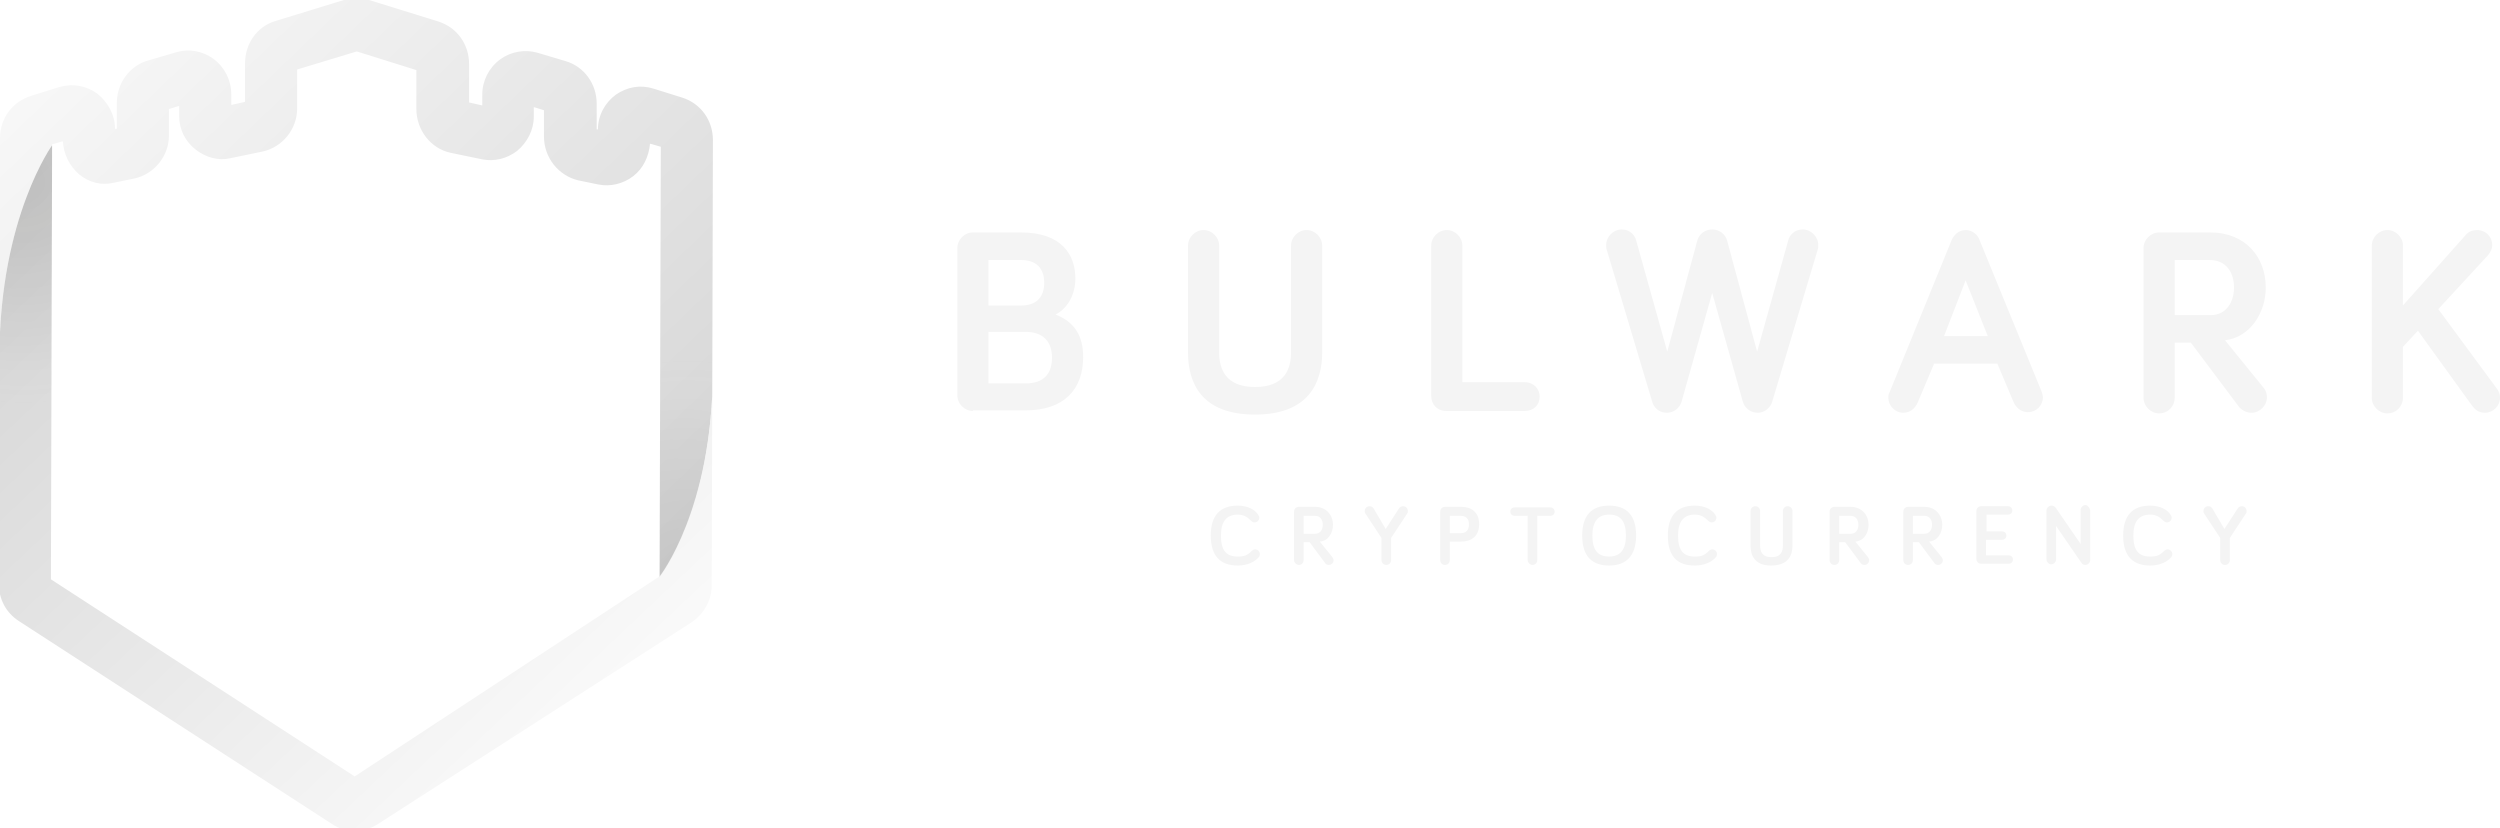
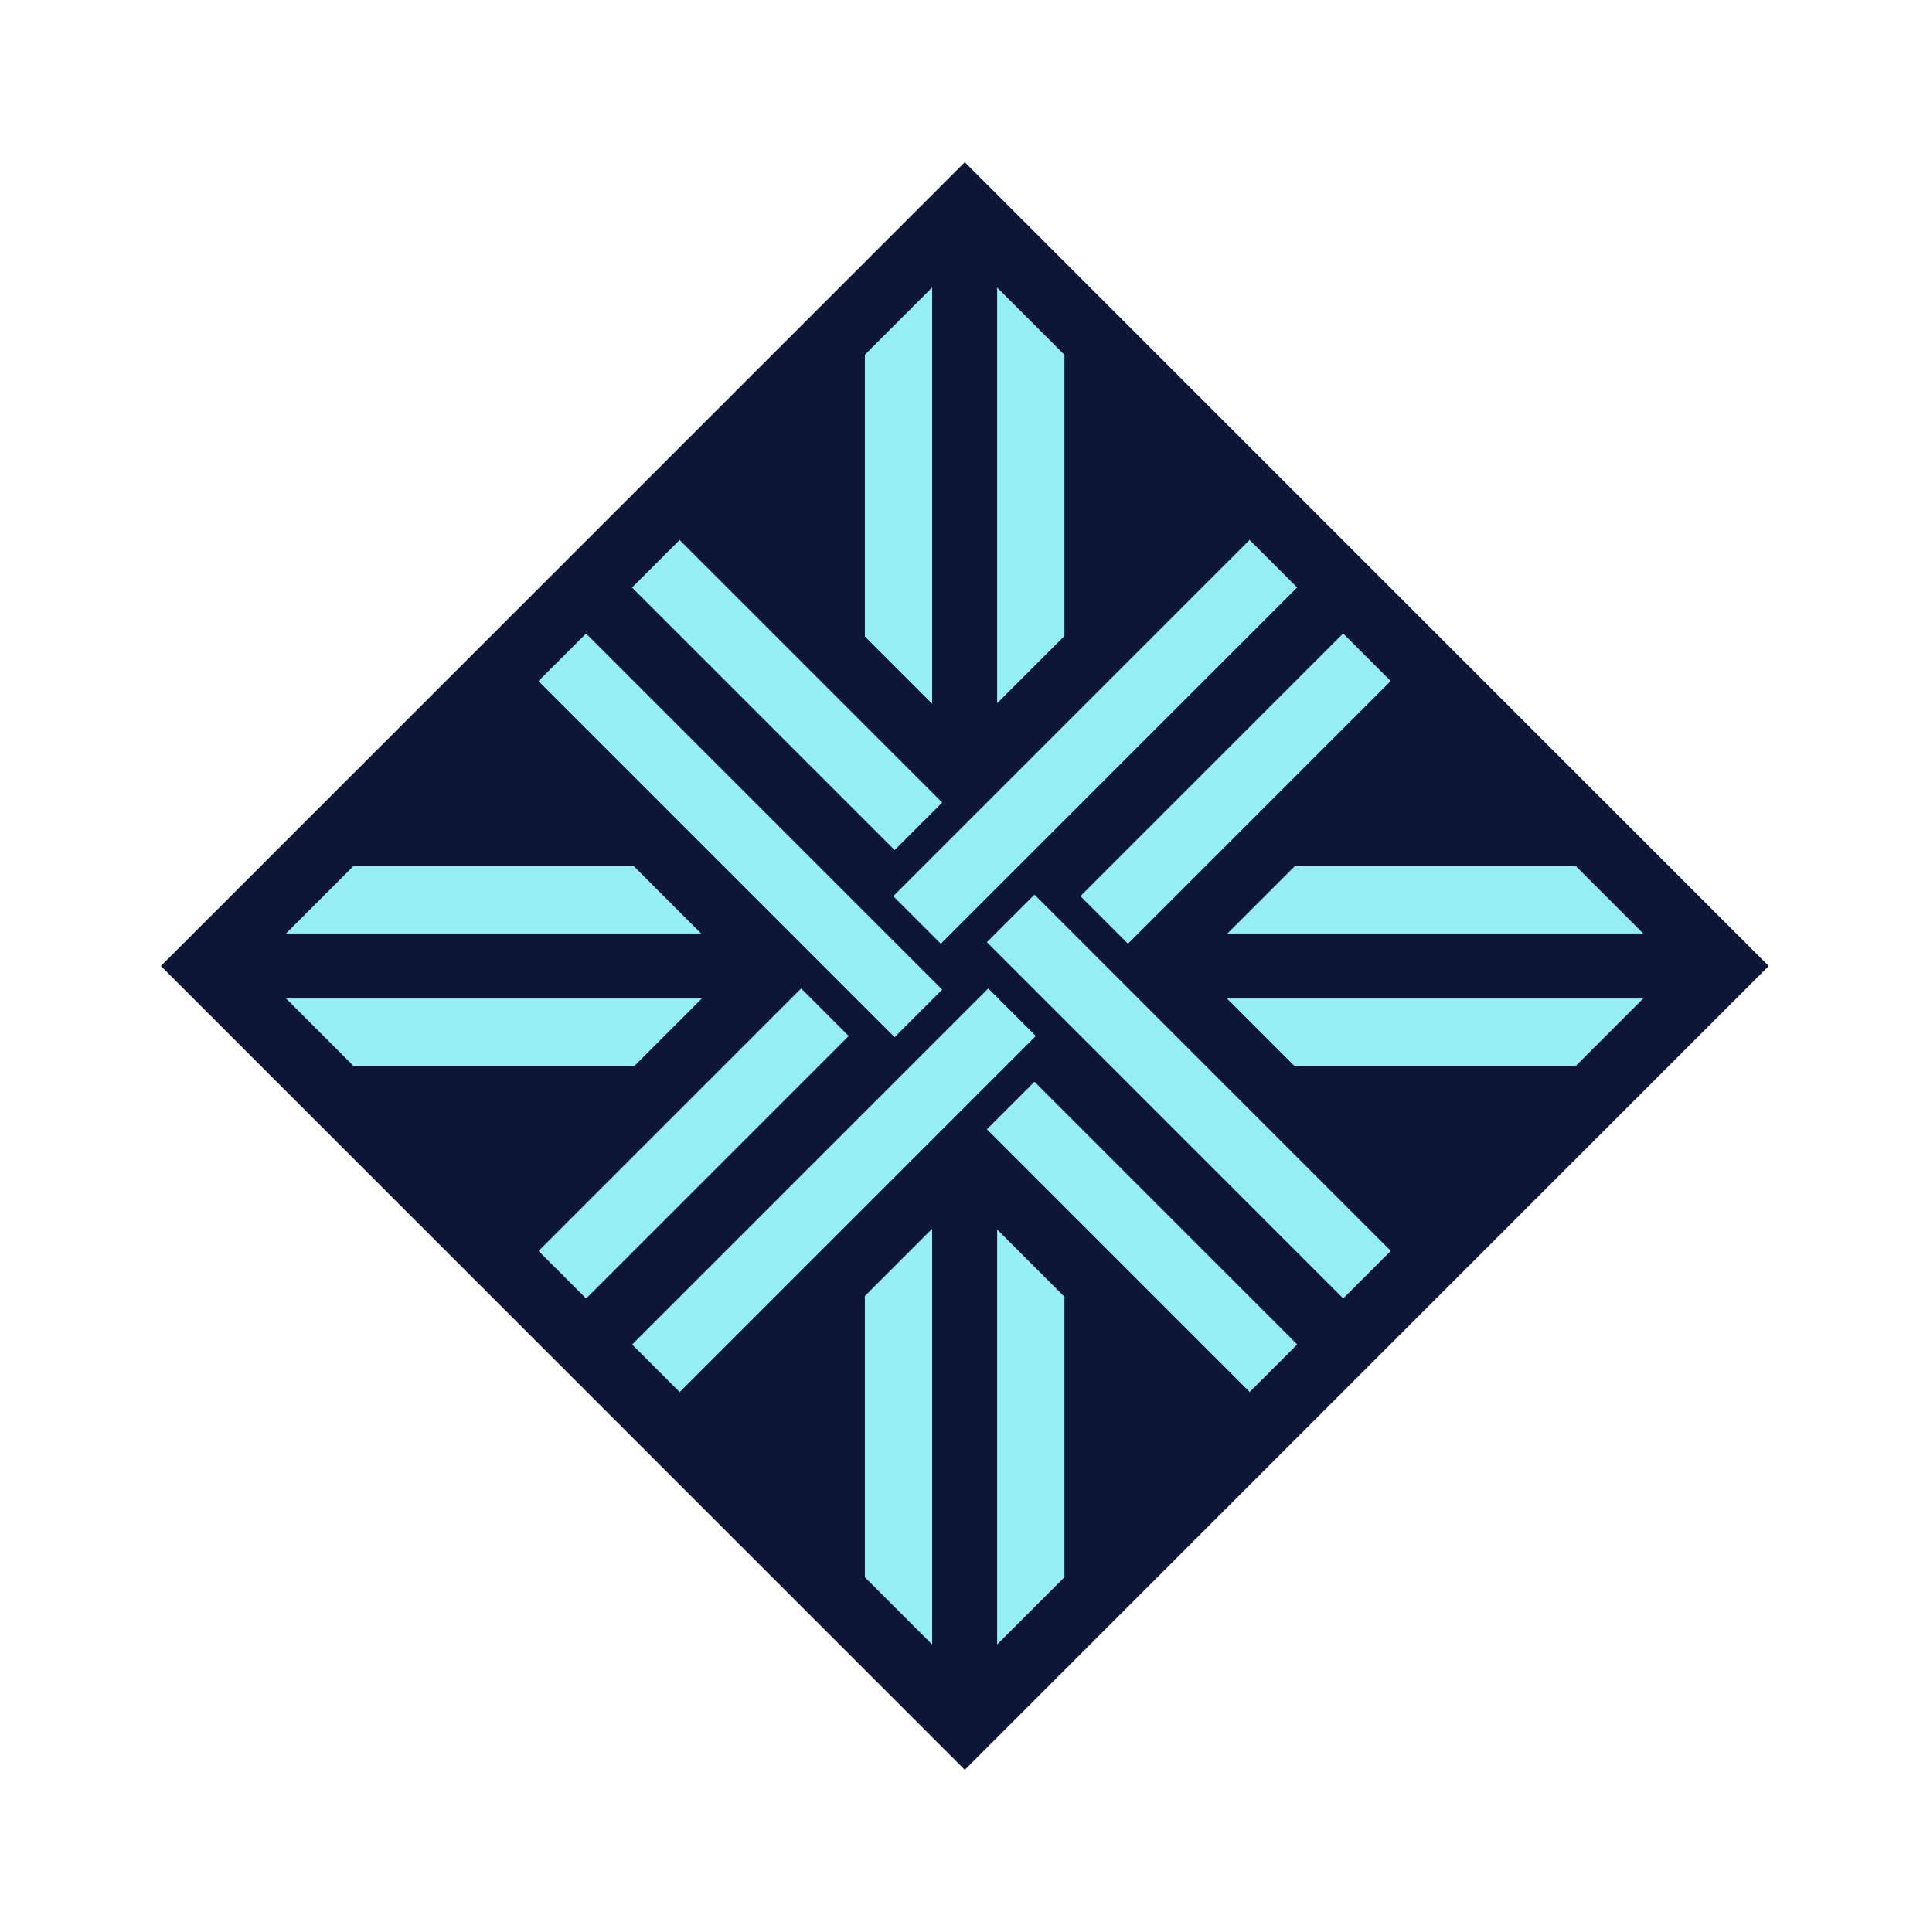
- <svg xmlns="http://www.w3.org/2000/svg" xmlns:xlink="http://www.w3.org/1999/xlink" viewBox="0 0 417.3 138.2" enable-background="new 0 0 417.3 138.2">
-   <style type="text/css">.st0{fill:#F4F4F4;} .st1{clip-path:url(#SVGID_2_);} .st2{fill:url(#SVGID_3_);} .st3{fill:url(#SVGID_4_);} .st4{filter:url(#Adobe_OpacityMaskFilter);} .st5{fill:url(#SVGID_6_);} .st6{opacity:0.19;mask:url(#SVGID_5_);fill:url(#SVGID_7_);} .st7{filter:url(#Adobe_OpacityMaskFilter_1_);} .st8{fill:url(#SVGID_9_);} .st9{opacity:0.19;mask:url(#SVGID_8_);fill:url(#SVGID_10_);}</style>
-   <g id="Layer_1_1_">
-     <path class="st0" d="M162.4 68.6c-1.4 0-2.6-1.2-2.6-2.6v-24.6c0-1.4 1.2-2.6 2.6-2.6h8c6.7 0 9.1 3.6 9.1 7.7 0 2.9-1.5 5.1-3.3 6 3.3 1.3 4.6 3.7 4.6 7.1 0 5.4-3.2 8.9-9.6 8.9h-8.8zm2.6-17.6h5.4c2.8 0 3.9-1.6 3.9-3.8 0-2.3-1.2-3.8-3.9-3.8h-5.4v7.6zm0 13h6.2c3.1 0 4.4-1.7 4.4-4.3 0-2.7-1.5-4.3-4.4-4.3h-6.2v8.6zm33.3-5.2v-17.8c0-1.4 1.2-2.6 2.6-2.6 1.4 0 2.6 1.2 2.6 2.6v17.8c0 2.7 1 5.8 6 5.8s6-3.1 6-5.8v-17.8c0-1.4 1.2-2.6 2.6-2.6 1.4 0 2.6 1.2 2.6 2.6v17.8c0 5-2.2 10.4-11.2 10.4s-11.2-5.3-11.2-10.4zm56.2 5c1.5 0 2.5 1.1 2.5 2.4 0 1.4-1 2.4-2.5 2.4h-13.1c-1.5 0-2.5-1.1-2.5-2.5v-25.1c0-1.4 1.2-2.6 2.6-2.6 1.4 0 2.6 1.2 2.6 2.6v22.8h10.4zm31.3-14.9l-5.1 18.1c-.3 1.1-1.3 1.9-2.5 1.9s-2.1-.8-2.4-1.8l-7.6-25.4c-.1-.3-.1-.5-.1-.8 0-1.4 1.2-2.6 2.6-2.6s2.2 1 2.4 1.8l5.2 18.6 5-18.5c.3-1.2 1.4-1.9 2.5-1.9s2.2.7 2.5 1.9l5 18.5 5.2-18.6c.2-.8 1-1.8 2.4-1.8s2.6 1.2 2.6 2.6c0 .3 0 .5-.1.8l-7.6 25.4c-.3 1-1.3 1.8-2.4 1.8-1.2 0-2.2-.8-2.5-1.9l-5.1-18.1zm37 11.9l-2.7 6.4c-.4.9-1.2 1.7-2.4 1.7-1.4 0-2.5-1.2-2.5-2.5 0-.3 0-.6.2-.9l10.4-25.5c.3-.6 1-1.6 2.3-1.6s2.1 1 2.3 1.6l10.4 25.4c.1.3.2.7.2.9 0 1.4-1.2 2.5-2.5 2.5-1.2 0-2-.8-2.4-1.7l-2.7-6.4h-10.6zm5.3-14l-3.6 9.3h7.3l-3.7-9.3zm34.9 10.4v9.2c0 1.4-1.1 2.6-2.6 2.6-1.4 0-2.6-1.2-2.6-2.6v-25c0-1.4 1.2-2.6 2.6-2.6h8.5c6 0 9.3 4.2 9.3 9.2 0 4.2-2.6 8.3-6.8 8.8l6.5 8c.4.5.5 1.1.5 1.5 0 1.4-1.2 2.6-2.6 2.6-.8 0-1.5-.4-2-.9l-8.1-10.8h-2.7zm0-13.8v9.2h6c2.7 0 3.9-2.3 3.9-4.6 0-2.4-1.2-4.6-4.1-4.6h-5.8zm38 7.7l10.6-11.9c.5-.6 1.2-.8 1.9-.8 1.4 0 2.5 1.1 2.5 2.5 0 .7-.3 1.2-.7 1.7l-8.3 9 9.8 13.3c.3.4.5.9.5 1.5 0 1.4-1.2 2.5-2.5 2.5-1.1 0-1.7-.6-2.1-1.1l-9.1-12.6-2.5 2.7v8.5c0 1.4-1.1 2.6-2.6 2.6-1.4 0-2.6-1.2-2.6-2.6v-25.4c0-1.4 1.2-2.6 2.6-2.6 1.4 0 2.6 1.2 2.6 2.6v10.1zm-238.6 17.5c-1.4 0-2.6-1.2-2.6-2.6v-24.6c0-1.4 1.2-2.6 2.6-2.6h8c6.7 0 9.1 3.6 9.1 7.7 0 2.9-1.5 5.1-3.3 6 3.3 1.3 4.6 3.7 4.6 7.1 0 5.4-3.2 8.9-9.6 8.9h-8.8zm2.6-17.6h5.4c2.8 0 3.9-1.6 3.9-3.8 0-2.3-1.2-3.8-3.9-3.8h-5.4v7.6zm0 13h6.2c3.1 0 4.4-1.7 4.4-4.3 0-2.7-1.5-4.3-4.4-4.3h-6.2v8.6zm33.3-5.2v-17.8c0-1.4 1.2-2.6 2.6-2.6 1.4 0 2.6 1.2 2.6 2.6v17.8c0 2.7 1 5.8 6 5.8s6-3.1 6-5.8v-17.8c0-1.4 1.2-2.6 2.6-2.6 1.4 0 2.6 1.2 2.6 2.6v17.8c0 5-2.2 10.4-11.2 10.4s-11.2-5.3-11.2-10.4zm56.2 5c1.5 0 2.5 1.1 2.5 2.4 0 1.4-1 2.4-2.5 2.4h-13.1c-1.5 0-2.5-1.1-2.5-2.5v-25.1c0-1.4 1.2-2.6 2.6-2.6 1.4 0 2.6 1.2 2.6 2.6v22.8h10.4zm31.3-14.9l-5.1 18.1c-.3 1.1-1.3 1.9-2.5 1.9s-2.1-.8-2.4-1.8l-7.6-25.4c-.1-.3-.1-.5-.1-.8 0-1.4 1.2-2.6 2.6-2.6 1.4 0 2.2 1 2.4 1.8l5.2 18.6 5-18.5c.3-1.2 1.4-1.9 2.5-1.9s2.2.7 2.5 1.9l5 18.5 5.2-18.6c.2-.8 1-1.8 2.4-1.8s2.6 1.2 2.6 2.6c0 .3 0 .5-.1.8l-7.6 25.4c-.3 1-1.3 1.8-2.4 1.8-1.2 0-2.2-.8-2.5-1.9l-5.1-18.1zm37 11.9l-2.7 6.4c-.4.9-1.2 1.7-2.4 1.7-1.4 0-2.5-1.2-2.5-2.5 0-.3 0-.6.2-.9l10.4-25.5c.3-.6 1-1.6 2.3-1.6s2.1 1 2.3 1.6l10.4 25.4c.1.3.2.7.2.9 0 1.4-1.1 2.5-2.5 2.5-1.2 0-2-.8-2.4-1.7l-2.7-6.4h-10.6zm5.3-14l-3.6 9.3h7.3l-3.7-9.3zm34.9 10.4v9.2c0 1.4-1.2 2.6-2.6 2.6-1.4 0-2.6-1.2-2.6-2.6v-25c0-1.4 1.2-2.6 2.6-2.6h8.5c6 0 9.3 4.2 9.3 9.2 0 4.2-2.6 8.3-6.8 8.8l6.5 8c.4.5.5 1.1.5 1.5 0 1.4-1.2 2.6-2.6 2.6-.8 0-1.5-.4-2-.9l-8.1-10.8h-2.7zm0-13.8v9.2h6c2.7 0 3.9-2.3 3.9-4.6 0-2.4-1.2-4.6-4.1-4.6h-5.8zm38 7.7l10.6-11.9c.5-.6 1.2-.8 1.9-.8 1.4 0 2.5 1.1 2.5 2.5 0 .7-.3 1.2-.7 1.7l-8.3 9 9.8 13.3c.3.4.5.9.5 1.5 0 1.4-1.2 2.5-2.5 2.5-1.1 0-1.7-.6-2.1-1.1l-9.1-12.6-2.5 2.7v8.5c0 1.4-1.2 2.6-2.6 2.6-1.4 0-2.6-1.2-2.6-2.6v-25.4c0-1.4 1.2-2.6 2.6-2.6 1.4 0 2.6 1.2 2.6 2.6v10.1zm-198.9 38.3c0-3.4 1.6-5 4.5-5 1.7 0 2.9.7 3.4 1.5.1.2.2.3.2.5 0 .4-.3.8-.8.8-.2 0-.4-.1-.6-.3-.6-.6-1.2-1-2.2-1-1.9 0-2.8 1.2-2.8 3.5 0 2.5.9 3.5 2.8 3.5 1.1 0 1.6-.2 2.3-.9.2-.2.4-.3.6-.3.4 0 .8.3.8.8 0 .2-.1.3-.1.4-.7.9-2 1.5-3.6 1.5-2.8 0-4.5-1.5-4.5-5zm15.5 1.1v3c0 .5-.4.8-.8.8s-.8-.4-.8-.8v-8.1c0-.5.4-.8.8-.8h2.7c1.9 0 3 1.4 3 3 0 1.4-.8 2.7-2.2 2.8l2.1 2.6c.1.2.2.3.2.5 0 .5-.4.8-.8.8-.2 0-.5-.1-.6-.3l-2.6-3.5h-1zm0-4.4v3h1.9c.9 0 1.3-.7 1.3-1.5s-.4-1.5-1.3-1.5h-1.9zm13.7 2.2l2.2-3.4c.1-.2.4-.4.7-.4.5 0 .8.4.8.8 0 .2 0 .3-.1.4l-2.7 4.1v3.7c0 .5-.4.8-.8.8-.5 0-.8-.4-.8-.8v-3.7l-2.7-4.1c-.1-.1-.1-.3-.1-.4 0-.5.4-.8.8-.8.3 0 .5.1.7.4l2 3.4zm10.7 2.2v3c0 .5-.4.8-.8.8-.5 0-.8-.4-.8-.8v-8.1c0-.5.4-.8.8-.8h2.7c1.7 0 3 .9 3 2.9s-1.3 2.9-3 2.9h-1.9zm0-4.4v2.9h1.8c.9 0 1.4-.5 1.4-1.5 0-.9-.5-1.4-1.4-1.4h-1.8zm14.6 0v7.4c0 .5-.4.8-.8.8s-.8-.4-.8-.8v-7.4h-2.2c-.4 0-.7-.3-.7-.7 0-.4.3-.7.7-.7h6c.4 0 .7.3.7.7 0 .4-.3.7-.7.7h-2.2zm7.5 3.3c0-3.4 1.6-5 4.5-5s4.5 1.6 4.5 5c0 3.3-1.6 5-4.5 5s-4.5-1.6-4.5-5zm1.7 0c0 2.4.9 3.5 2.8 3.5s2.8-1.2 2.8-3.5c0-2.4-.9-3.5-2.8-3.5s-2.8 1.2-2.8 3.5zm12.6 0c0-3.4 1.6-5 4.5-5 1.7 0 2.9.7 3.4 1.5.1.2.2.3.2.5 0 .4-.3.8-.8.8-.2 0-.4-.1-.6-.3-.6-.6-1.2-1-2.2-1-1.9 0-2.8 1.2-2.8 3.5 0 2.5.9 3.5 2.8 3.5 1.1 0 1.6-.2 2.3-.9.2-.2.4-.3.6-.3.4 0 .8.3.8.8 0 .2-.1.3-.1.4-.7.9-2 1.5-3.6 1.5-2.9 0-4.5-1.5-4.5-5zm13.8 1.7v-5.8c0-.5.4-.8.8-.8.5 0 .8.4.8.8v5.8c0 .9.3 1.9 1.9 1.9 1.6 0 1.9-1 1.9-1.9v-5.8c0-.5.4-.8.8-.8.5 0 .8.4.8.8v5.8c0 1.6-.7 3.3-3.6 3.3-2.7 0-3.4-1.7-3.4-3.3zm14.8-.6v3c0 .5-.4.8-.8.8-.5 0-.8-.4-.8-.8v-8.1c0-.5.4-.8.8-.8h2.7c1.9 0 3 1.4 3 3 0 1.4-.8 2.7-2.2 2.8l2.1 2.6c.1.2.2.3.2.5 0 .5-.4.8-.8.8-.2 0-.5-.1-.6-.3l-2.6-3.5h-1zm0-4.4v3h1.9c.9 0 1.3-.7 1.3-1.5s-.4-1.5-1.3-1.5h-1.9zm12.3 4.4v3c0 .5-.4.8-.8.8-.5 0-.8-.4-.8-.8v-8.1c0-.5.4-.8.8-.8h2.7c1.9 0 3 1.4 3 3 0 1.4-.8 2.7-2.2 2.8l2.1 2.6c.1.2.2.3.2.5 0 .5-.4.8-.8.8-.2 0-.5-.1-.6-.3l-2.6-3.5h-1zm0-4.4v3h1.9c.9 0 1.3-.7 1.3-1.5s-.4-1.5-1.3-1.5h-1.9zm12.2 2.6h2.7c.4 0 .7.3.7.7s-.3.7-.7.7h-2.7v2.6h3.8c.4 0 .7.3.7.7 0 .4-.3.7-.7.7h-4.6c-.5 0-.8-.4-.8-.8v-8c0-.5.4-.8.8-.8h4.5c.4 0 .7.3.7.7 0 .4-.3.7-.7.7h-3.6v2.8zm17.4-3.4v8.2c0 .4-.4.8-.8.8-.3 0-.5-.1-.7-.4l-4.2-6.1v5.6c0 .4-.4.8-.8.8s-.8-.4-.8-.8v-8.2c0-.4.4-.8.8-.8.3 0 .5.1.7.3l4.2 6.1v-5.7c0-.4.4-.8.8-.8s.8.6.8 1zm5.5 4.1c0-3.4 1.6-5 4.5-5 1.7 0 2.9.7 3.4 1.5.1.2.2.3.2.5 0 .4-.3.8-.8.8-.2 0-.4-.1-.6-.3-.6-.6-1.2-1-2.2-1-1.9 0-2.8 1.2-2.8 3.5 0 2.5.9 3.5 2.8 3.5 1.1 0 1.6-.2 2.3-.9.2-.2.4-.3.6-.3.4 0 .8.3.8.8 0 .2-.1.3-.1.4-.7.9-2 1.5-3.6 1.5-2.8 0-4.5-1.5-4.5-5zm16.9-1.1l2.2-3.4c.1-.2.4-.4.7-.4.5 0 .8.4.8.8 0 .2 0 .3-.1.4l-2.7 4.1v3.7c0 .5-.4.8-.8.8-.5 0-.8-.4-.8-.8v-3.7l-2.7-4.1c-.1-.1-.1-.3-.1-.4 0-.5.4-.8.8-.8.3 0 .5.1.7.4l2 3.4z" />
-     <defs>
-       <path id="SVGID_1_" d="M113.9 16.3l-4.8-1.5c-2.2-.7-4.4-.3-6.3 1-1.8 1.3-3 3.5-3 5.8h-.2v-4.3c0-3.3-2.1-6.2-5.2-7.1l-4.7-1.4c-2.1-.6-4.4-.2-6.2 1.1-1.9 1.4-3 3.6-3 5.9v1.8l-2.2-.5v-6.4c0-3.3-2-6.1-5.1-7.1l-11.6-3.6c-1.4-.4-2.8-.4-4.2 0l-11.5 3.5c-3.1.9-5.1 3.8-5.1 7.1v6.4l-2.2.5v-1.8c0-2.3-1.1-4.5-3-5.9-1.8-1.3-4.1-1.7-6.2-1.1l-4.8 1.4c-3.1.9-5.2 3.8-5.2 7.1v4.3h-.2c0-2.3-1.2-4.5-3-5.9-1.8-1.3-4.1-1.7-6.3-1.1l-4.8 1.5c-3.1 1-5.2 3.8-5.2 7.1l-.1 36.2-.1 38.1c0 2.6 1.2 4.9 3.4 6.3l52.3 33.9c1.2.8 2.5 1.1 3.8 1.1 1.3 0 2.7-.4 3.8-1.1l52.4-33.7c2.1-1.4 3.4-3.7 3.4-6.2l.1-35.8.1-38.5c0-3.3-2-6.1-5.1-7.1zm-54.7 113.3l-50.7-32.9.2-72.6 1.7-.5c.1 2.1 1.1 4.1 2.7 5.5 1.7 1.4 3.8 1.9 5.9 1.4l3.4-.7c3.3-.7 5.8-3.7 5.8-7.2v-4.4l1.6-.5v1.6c0 2.3 1 4.3 2.8 5.7 1.7 1.3 3.8 1.9 5.9 1.4l5.3-1.1c3.3-.7 5.8-3.7 5.8-7.2v-6.5l9.9-3 9.9 3.1v6.5c0 3.5 2.4 6.6 5.7 7.3l5.3 1.1c2.1.4 4.2-.1 5.9-1.4 1.7-1.4 2.8-3.5 2.8-5.7v-1.6l1.6.5v4.4c0 3.5 2.4 6.5 5.7 7.3l3.4.7c2.1.4 4.2-.1 5.9-1.4 1.7-1.3 2.6-3.3 2.8-5.4l1.7.5-.2 71.7-50.8 33.4z" />
-     </defs>
-     <clipPath id="SVGID_2_">
-       <use xlink:href="#SVGID_1_" overflow="visible" />
-     </clipPath>
-     <g class="st1">
-       <linearGradient id="SVGID_3_" gradientUnits="userSpaceOnUse" x1="18.421" y1="-46.108" x2="119.299" y2="58.597" gradientTransform="matrix(1 .002 -.002 1 -1.904 41.212)">
-         <stop offset="0" stop-color="#F9F9F9" />
-         <stop offset="1" stop-color="#D3D3D3" />
-       </linearGradient>
-       <path class="st2" d="M113.9 16.3l-4.8-1.5c-2.2-.7-4.4-.3-6.3 1-1.8 1.3-3 3.5-3 5.8h-.2v-4.3c0-3.3-2.1-6.2-5.2-7.1l-4.7-1.4c-2.1-.6-4.4-.2-6.2 1.1-1.9 1.4-3 3.6-3 5.9v1.8l-2.2-.5v-6.4c0-3.3-2-6.1-5.1-7.1l-11.6-3.6c-1.4-.4-2.8-.4-4.2 0l-11.4 3.5c-3.1.9-5.1 3.8-5.1 7.1v6.4l-2.2.5v-1.8c0-2.3-1.1-4.5-3-5.9-1.8-1.3-4.1-1.7-6.2-1.1l-4.8 1.4c-3.1.9-5.2 3.8-5.2 7.1v4.3h-.2c0-2.3-1.2-4.5-3-5.9-1.8-1.3-4.1-1.7-6.3-1.1l-4.8 1.5c-3.2 1-5.2 3.8-5.2 7.1l-.1 36.2c.1-23.2 8.9-35.2 8.9-35.2l1.7-.5c.1 2.1 1.1 4.1 2.7 5.5 1.7 1.4 3.8 1.9 5.9 1.4l3.4-.7c3.3-.7 5.8-3.7 5.8-7.2v-4.4l1.6-.5v1.6c0 2.3 1 4.3 2.8 5.7 1.7 1.3 3.8 1.9 5.9 1.4l5.3-1.1c3.3-.7 5.8-3.7 5.8-7.2v-6.5l9.9-3 9.9 3.1v6.5c0 3.5 2.4 6.6 5.7 7.3l5.3 1.1c2.1.4 4.2-.1 5.9-1.4 1.7-1.4 2.8-3.5 2.8-5.7v-1.6l1.6.5v4.4c0 3.5 2.4 6.5 5.7 7.3l3.4.7c2.1.4 4.2-.1 5.9-1.4 1.7-1.3 2.6-3.3 2.8-5.4l1.7.5-.2 72.6s8.8-11.8 8.9-35.1l.1-38.5c0-3.4-2.1-6.2-5.2-7.2zm-5.3 5.6z" />
-       <linearGradient id="SVGID_4_" gradientUnits="userSpaceOnUse" x1="98.088" y1="78.517" x2="9.467" y2="-15.014" gradientTransform="matrix(1 .002 -.002 1 -1.904 41.212)">
-         <stop offset="0" stop-color="#F9F9F9" />
-         <stop offset="1" stop-color="#D3D3D3" />
-       </linearGradient>
-       <path class="st3" d="M59.2 129.6l-50.6-32.9.2-72.6s-8.8 12-8.9 35.2l-.1 38.1c0 2.6 1.2 4.9 3.4 6.3l52.3 33.9c1.2.8 2.5 1.1 3.8 1.1 1.3 0 2.7-.4 3.8-1.1l52.4-33.7c2.1-1.4 3.4-3.7 3.4-6.2l.1-35.8c-.1 23.2-8.9 34.3-8.9 34.3l-50.9 33.4z" />
+ <svg xmlns="http://www.w3.org/2000/svg" xmlns:xlink="http://www.w3.org/1999/xlink" version="1.1" id="svg2" x="0px" y="0px" viewBox="0 0 771.6 772.8" style="enable-background:new 0 0 771.6 772.8;" xml:space="preserve">
+   <style type="text/css">
+ 	.st0{fill:#0D1637;}
+ 	.st1{clip-path:url(#SVGID_2_);}
+ 	.st2{fill:#94EEF2;}
+ </style>
+   <g>
+     <g>
+       <rect x="158.5" y="159.1" transform="matrix(0.7071 -0.7071 0.7071 0.7071 -160.2279 385.9758)" class="st0" width="454.7" height="454.7" />
+     </g>
+     <g>
      <defs>
-         <filter id="Adobe_OpacityMaskFilter" filterUnits="userSpaceOnUse" x="-33.5" y="-7" width="74.9" height="74.9">
-           <feColorMatrix values="1 0 0 0 0 0 1 0 0 0 0 0 1 0 0 0 0 0 1 0" />
-         </filter>
+         <rect id="SVGID_1_" x="184.7" y="185.3" transform="matrix(0.7071 -0.7071 0.7071 0.7071 -160.2279 385.9758)" width="402.2" height="402.2" />
      </defs>
-       <mask maskUnits="userSpaceOnUse" x="-33.5" y="-7" width="74.9" height="74.9" id="SVGID_5_">
-         <g class="st4">
-           <linearGradient id="SVGID_6_" gradientUnits="userSpaceOnUse" x1="-18.254" y1="-39.801" x2="148.886" y2="127.339" gradientTransform="matrix(1 .002 -.002 1 -1.904 41.212)">
-             <stop offset="0" stop-color="#00C6FF" />
-             <stop offset="1" stop-color="#0072FF" />
-           </linearGradient>
-           <path class="st5" d="M59.2 129.6l-50.6-32.9.2-72.6s-8.8 12-8.9 35.2l-.1 38.1c0 2.6 1.2 4.9 3.4 6.3l52.3 33.9c1.2.8 2.5 1.1 3.8 1.1 1.3 0 2.7-.4 3.8-1.1l52.4-33.7c2.1-1.4 3.4-3.7 3.4-6.2l.1-35.8c-.1 23.2-8.9 34.3-8.9 34.3l-50.9 33.4z" />
+       <clipPath id="SVGID_2_">
+         <use xlink:href="#SVGID_1_" style="overflow:visible;" />
+       </clipPath>
+       <g class="st1">
+         <g>
+           <g>
+             <rect x="258.5" y="100.2" transform="matrix(0.7071 -0.7071 0.7071 0.7071 -86.616 261.1928)" class="st2" width="26.9" height="269.8" />
+           </g>
+           <g>
+             <rect x="504.9" y="320.1" transform="matrix(0.7071 -0.7071 0.7071 0.7071 -188.6595 507.5476)" class="st2" width="26.9" height="322.7" />
+           </g>
        </g>
-       </mask>
-       <radialGradient id="SVGID_7_" cx="5.816" cy="-10.789" r="37.438" gradientTransform="matrix(1 .002 -.002 1 -1.904 41.212)" gradientUnits="userSpaceOnUse">
-         <stop offset="0" stop-color="#1D1D1B" />
-         <stop offset=".381" stop-color="#1F1F1D" stop-opacity=".619" />
-         <stop offset=".518" stop-color="#262624" stop-opacity=".482" />
-         <stop offset=".616" stop-color="#31312F" stop-opacity=".384" />
-         <stop offset=".696" stop-color="#424240" stop-opacity=".304" />
-         <stop offset=".763" stop-color="#585856" stop-opacity=".237" />
-         <stop offset=".823" stop-color="#737372" stop-opacity=".177" />
-         <stop offset=".878" stop-color="#939392" stop-opacity=".122" />
-         <stop offset=".928" stop-color="#B8B8B8" stop-opacity=".072" />
-         <stop offset=".972" stop-color="#E1E1E1" stop-opacity=".028" />
-         <stop offset="1" stop-color="#fff" stop-opacity="0" />
-       </radialGradient>
-       <circle class="st6" cx="3.9" cy="30.4" r="37.4" />
-       <defs>
-         <filter id="Adobe_OpacityMaskFilter_1_" filterUnits="userSpaceOnUse" x="77.4" y="59.5" width="74.9" height="74.9">
-           <feColorMatrix values="1 0 0 0 0 0 1 0 0 0 0 0 1 0 0 0 0 0 1 0" />
-         </filter>
-       </defs>
-       <mask maskUnits="userSpaceOnUse" x="77.4" y="59.5" width="74.9" height="74.9" id="SVGID_8_">
-         <g class="st7">
-           <linearGradient id="SVGID_9_" gradientUnits="userSpaceOnUse" x1="2.521" y1="-60.418" x2="168.979" y2="106.04" gradientTransform="matrix(1 .002 -.002 1 -1.904 41.212)">
-             <stop offset="0" stop-color="#00C6FF" />
-             <stop offset="1" stop-color="#0072FF" />
-           </linearGradient>
-           <path class="st8" d="M113.9 16.3l-4.8-1.5c-2.2-.7-4.4-.3-6.3 1-1.8 1.3-3 3.5-3 5.8h-.2v-4.3c0-3.3-2.1-6.2-5.2-7.1l-4.7-1.4c-2.1-.6-4.4-.2-6.2 1.1-1.9 1.4-3 3.6-3 5.9v1.8l-2.2-.5v-6.4c0-3.3-2-6.1-5.1-7.1l-11.6-3.6c-1.4-.4-2.8-.4-4.2 0l-11.4 3.5c-3.1.9-5.1 3.8-5.1 7.1v6.4l-2.2.5v-1.8c0-2.3-1.1-4.5-3-5.9-1.8-1.3-4.1-1.7-6.2-1.1l-4.8 1.4c-3.1.9-5.2 3.8-5.2 7.1v4.3h-.2c0-2.3-1.2-4.5-3-5.9-1.8-1.3-4.1-1.7-6.3-1.1l-4.8 1.5c-3.2 1-5.2 3.8-5.2 7.1l-.1 36.2c.1-23.2 8.9-35.2 8.9-35.2l1.7-.5c.1 2.1 1.1 4.1 2.7 5.5 1.7 1.4 3.8 1.9 5.9 1.4l3.4-.7c3.3-.7 5.8-3.7 5.8-7.2v-4.4l1.6-.5v1.6c0 2.3 1 4.3 2.8 5.7 1.7 1.3 3.8 1.9 5.9 1.4l5.3-1.1c3.3-.7 5.8-3.7 5.8-7.2v-6.5l9.9-3 9.9 3.1v6.5c0 3.5 2.4 6.6 5.7 7.3l5.3 1.1c2.1.4 4.2-.1 5.9-1.4 1.7-1.4 2.8-3.5 2.8-5.7v-1.6l1.6.5v4.4c0 3.5 2.4 6.5 5.7 7.3l3.4.7c2.1.4 4.2-.1 5.9-1.4 1.7-1.3 2.6-3.3 2.8-5.4l1.7.5-.2 71.8s8.8-11.1 8.9-34.3l.1-38.5c0-3.4-2.1-6.2-5.2-7.2zm-5.3 5.6z" />
+         <g>
+           <g>
+             <rect x="129.3" y="505.5" transform="matrix(0.7071 -0.7071 0.7071 0.7071 -281.7998 357.5444)" class="st2" width="322.7" height="26.9" />
+           </g>
+           <g>
+             <rect x="402.1" y="259.1" transform="matrix(0.7071 -0.7071 0.7071 0.7071 -35.4452 459.5878)" class="st2" width="269.8" height="26.9" />
+           </g>
        </g>
-       </mask>
-       <radialGradient id="SVGID_10_" cx="116.842" cy="55.446" r="37.438" gradientTransform="matrix(1 .002 -.002 1 -1.904 41.212)" gradientUnits="userSpaceOnUse">
-         <stop offset="0" stop-color="#1D1D1B" />
-         <stop offset=".381" stop-color="#1F1F1D" stop-opacity=".619" />
-         <stop offset=".518" stop-color="#262624" stop-opacity=".482" />
-         <stop offset=".616" stop-color="#31312F" stop-opacity=".384" />
-         <stop offset=".696" stop-color="#424240" stop-opacity=".304" />
-         <stop offset=".763" stop-color="#585856" stop-opacity=".237" />
-         <stop offset=".823" stop-color="#737372" stop-opacity=".177" />
-         <stop offset=".878" stop-color="#939392" stop-opacity=".122" />
-         <stop offset=".928" stop-color="#B8B8B8" stop-opacity=".072" />
-         <stop offset=".972" stop-color="#E1E1E1" stop-opacity=".028" />
-         <stop offset="1" stop-color="#fff" stop-opacity="0" />
-       </radialGradient>
-       <circle class="st9" cx="114.8" cy="96.9" r="37.4" />
+         <g>
+           <g>
+             <rect x="319.5" y="240.4" transform="matrix(0.7071 -0.7071 0.7071 0.7071 -38.6559 414.4071)" class="st2" width="322.7" height="26.9" />
+           </g>
+           <g>
+             <rect x="99.6" y="486.8" transform="matrix(0.7071 -0.7071 0.7071 0.7071 -285.0105 312.3637)" class="st2" width="269.8" height="26.9" />
+           </g>
+         </g>
+         <g>
+           <g>
+             <rect x="239.8" y="129.9" transform="matrix(0.7071 -0.7071 0.7071 0.7071 -131.7961 264.4035)" class="st2" width="26.9" height="322.7" />
+           </g>
+           <g>
+             <rect x="486.2" y="402.7" transform="matrix(0.7071 -0.7071 0.7071 0.7071 -233.8396 510.7583)" class="st2" width="26.9" height="269.8" />
+           </g>
+         </g>
+         <g>
+           <g>
+             <polygon class="st2" points="425.7,254.4 425.7,64.1 398.8,64.1 398.8,281.3      " />
+           </g>
+           <g>
+             <polygon class="st2" points="253.5,346.5 63.5,346.5 63.5,373.4 280.4,373.4      " />
+           </g>
+           <g>
+             <polygon class="st2" points="372.8,281.5 372.8,64.1 345.9,64.1 345.9,254.6      " />
+           </g>
+           <g>
+             <polygon class="st2" points="280.7,399.4 63.5,399.4 63.5,426.3 253.8,426.3      " />
+           </g>
+           <g>
+             <polygon class="st2" points="517.6,426.3 708.1,426.3 708.1,399.4 490.7,399.4      " />
+           </g>
+           <g>
+             <polygon class="st2" points="490.9,373.4 708.1,373.4 708.1,346.5 517.8,346.5      " />
+           </g>
+           <g>
+             <polygon class="st2" points="398.8,491.8 398.8,708.7 425.7,708.7 425.7,518.7      " />
+           </g>
+           <g>
+             <polygon class="st2" points="345.9,518.4 345.9,708.7 372.8,708.7 372.8,491.5      " />
+           </g>
+         </g>
+       </g>
    </g>
  </g>
</svg>
